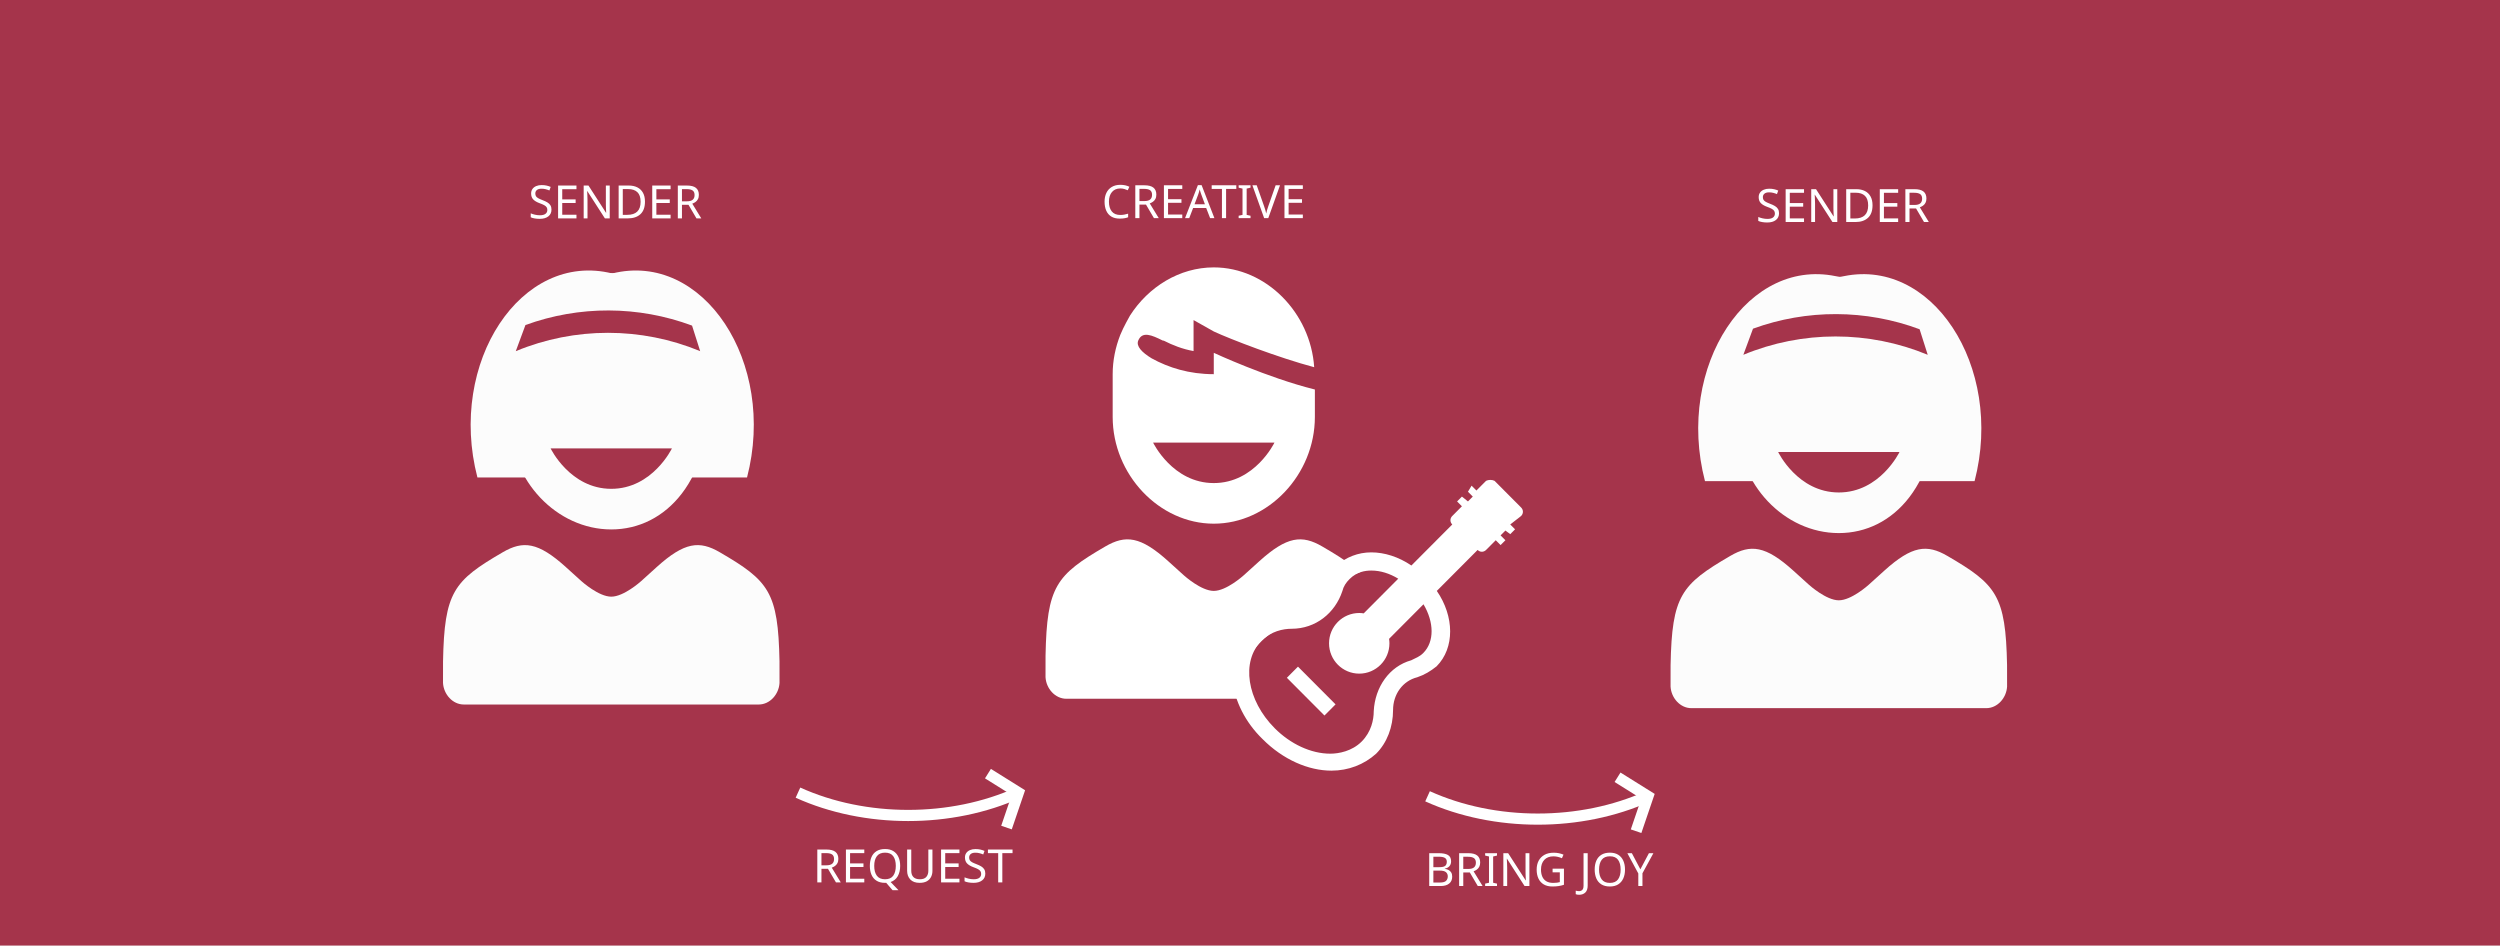
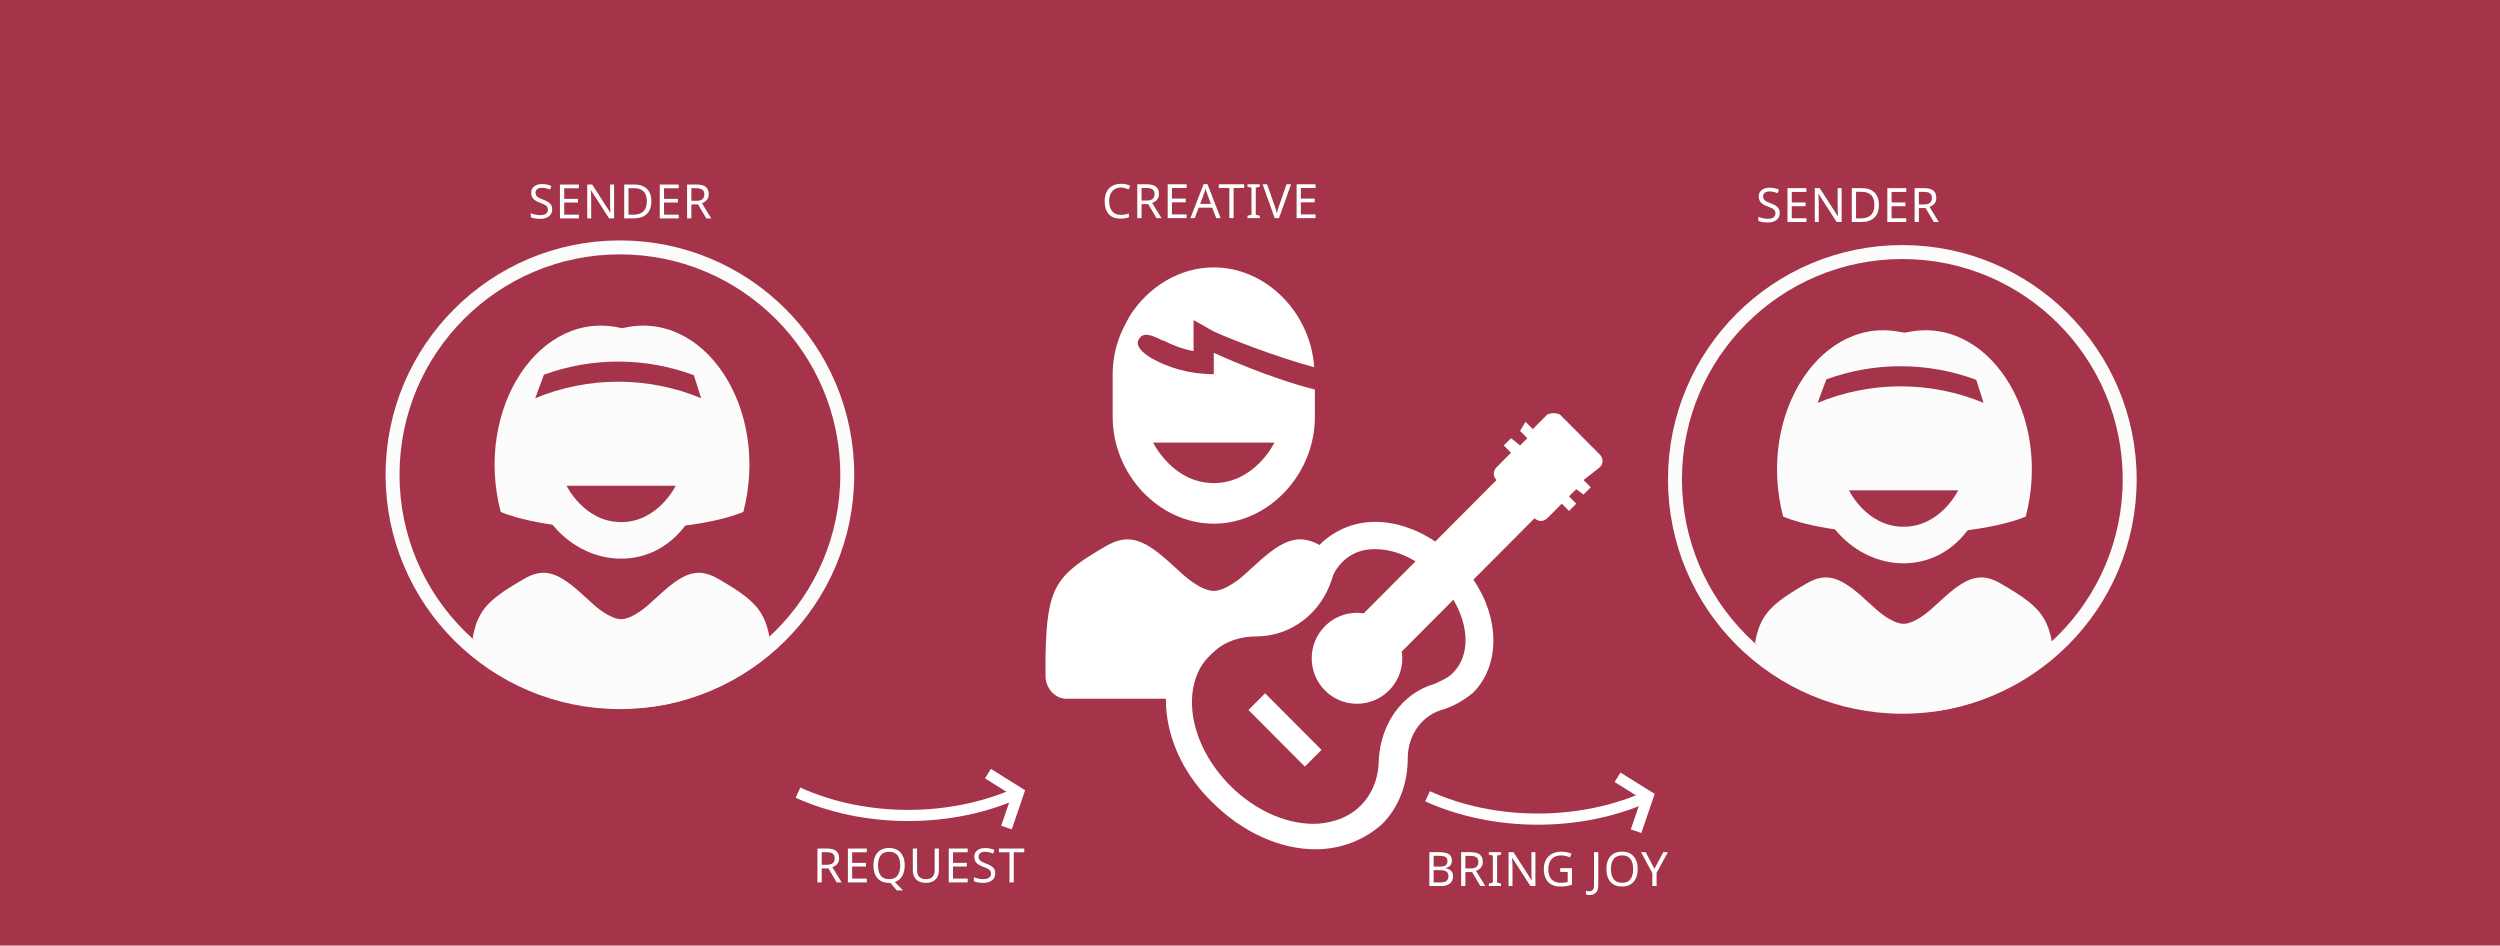
- <svg xmlns="http://www.w3.org/2000/svg" version="1.1" id="Capa_1" x="0px" y="0px" width="2688.269px" height="1016.753px" viewBox="-737.794 -219.384 2688.269 1016.753" enable-background="new -737.794 -219.384 2688.269 1016.753" xml:space="preserve">
-   <rect x="-737.794" y="-219.384" fill="#A5344B" width="2688.269" height="1016.753" />
+ <svg xmlns="http://www.w3.org/2000/svg" xmlns:xlink="http://www.w3.org/1999/xlink" version="1.1" id="Capa_1" x="0px" y="0px" width="2688.269px" height="1016.752px" viewBox="-447.794 -219.384 2688.269 1016.752" enable-background="new -447.794 -219.384 2688.269 1016.752" xml:space="preserve">
+   <rect x="-447.794" y="-219.384" fill="#A5344B" width="2688.269" height="1016.752" />
  <g id="Artist__x2F__User">
-     <path fill="#FFFFFF" d="M748.293,485.606c-1.438-74.696-11.435-86.585-64.141-117.298c-21.92-12.775-38.001-11.145-67.927,15.896   l-0.021,0.026l-16.722,15.106c-0.596,0.543-18.624,16.691-32.094,16.691c-13.469,0-31.496-16.148-32.095-16.691l-16.721-15.106   l-0.021-0.026c-29.924-27.042-46.005-28.673-67.923-15.896c-52.708,30.713-62.705,42.602-64.142,117.298   c-0.024,0.522-0.065,22.741-0.024,23.192c0.687,12.187,10.309,23.194,22.385,23.194h317.086c12.075,0,21.696-11.008,22.385-23.194   C748.359,508.348,748.318,486.129,748.293,485.606z M567.391,343.732c58.711,0,108.716-52.84,108.716-114.83v-29.446   c-51.089-12.65-108.716-39.45-108.716-39.45v22.967c-26.521,0-48.538-6.998-66.736-16.988   c-10.661-6.459-17.03-13.178-14.459-19.254c4.331-10.272,14.607-5.742,26.158,0c0.469,0.235,0.85,0.101,1.295,0.214   c9.557,4.866,19.961,9.025,32,11.18v-33.331l21.744,12.247c18.324,8.523,70.004,28.326,107.972,38.441   c-3.889-58.626-51.683-107.338-107.974-107.338c-36.84,0-70.242,20.856-90.029,51.696c0,0-7.094,12.358-10.511,20.881   c-5.161,13.186-8.175,27.427-8.175,42.252v45.932C458.676,290.893,508.703,343.732,567.391,343.732z M632.619,256.581   c0,0-20.916,43.483-65.229,43.483c-44.291,0-65.229-43.483-65.229-43.483H632.619z" />
-   </g>
-   <ellipse fill="#A5344B" cx="673.589" cy="522.405" rx="77.091" ry="74.653" />
-   <ellipse fill="#A5344B" cx="743.318" cy="456.818" rx="64.687" ry="63.52" />
-   <g>
-     <path fill="#FFFFFF" d="M897.865,326.333l-28.574-28.688c-2.604-1.305-6.494-1.305-9.1,0l-10.385,10.432l-5.196-5.217l-3.898,6.521   l5.197,5.217l-5.197,5.216l-6.499-5.217l-5.186,5.217l5.186,5.218l-10.381,10.427c-2.606,2.612-2.606,6.52,0,9.134l-43.956,44.124   c-13.782-9.405-29.096-14.138-43.081-14.138c-14.286,0-27.279,5.219-37.666,14.344c-5.197,5.218-10.392,13.041-11.69,20.869   c-5.196,15.647-19.485,26.081-35.076,26.081c-18.183,0-33.771,6.519-46.759,18.252c-29.877,29.99-23.379,84.762,14.287,121.273   c22.082,22.169,49.356,33.903,74.041,33.903c18.185,0,35.07-6.522,48.063-18.253c11.688-11.732,18.182-28.691,18.182-46.95   c0-16.945,10.392-31.291,25.981-35.207c7.792-2.615,14.289-6.522,20.786-11.734c19.796-19.88,19.096-53.785,0.276-81.129   l43.889-44.059c2.595,2.609,6.494,2.609,9.093,0l10.391-10.432l5.192,5.219l5.194-5.219l-5.194-5.217l5.194-5.212l5.192,3.907   l5.197-5.219l-5.197-5.21l11.688-9.129C900.467,332.852,900.467,328.941,897.865,326.333z M792.651,482.812   c-3.895,3.908-7.793,5.217-12.991,7.826c-23.382,6.521-38.967,28.69-40.264,54.77c0,9.134-2.604,22.172-12.99,32.603   c-10.39,10.429-24.679,13.041-33.771,13.041c-20.786,0-42.866-10.428-59.754-27.39c-29.873-29.984-36.367-71.719-14.287-93.89   c10.39-10.429,23.379-13.038,32.471-13.038c25.981,0,46.765-16.955,54.559-40.425c1.299-5.219,3.895-9.134,7.796-13.041   c7.792-7.83,16.882-9.134,23.379-9.134c9.867,0,19.739,3.144,28.946,8.756l-37.131,37.288c-1.571-0.234-3.164-0.402-4.804-0.402   c-17.932,0-32.477,14.595-32.477,32.603s14.543,32.603,32.472,32.603c17.935,0,32.472-14.595,32.472-32.6   c0-1.643-0.16-3.238-0.394-4.819l37.019-37.161C804.271,449.578,804.843,470.576,792.651,482.812z M865.394,313.295l5.194,5.214    M877.087,325.029l5.197,5.212 M657.932,497.463l40.416,40.569l-11.94,11.987l-40.413-40.573L657.932,497.463z" />
+     <path fill="#FFFFFF" d="M1038.293,485.606c-1.438-74.696-11.435-86.585-64.141-117.299c-21.92-12.774-38.001-11.145-67.928,15.896   l-0.021,0.026l-16.722,15.105c-0.597,0.543-18.624,16.691-32.095,16.691c-13.469,0-31.495-16.148-32.095-16.691l-16.721-15.105   l-0.021-0.026c-29.924-27.042-46.005-28.673-67.923-15.896c-52.708,30.714-62.705,42.603-64.142,117.299   c-0.024,0.521-0.065,22.74-0.024,23.191c0.687,12.188,10.31,23.194,22.385,23.194h317.087c12.074,0,21.695-11.008,22.385-23.194   C1038.359,508.348,1038.318,486.129,1038.293,485.606z M857.391,343.732c58.711,0,108.717-52.84,108.717-114.831v-29.446   c-51.09-12.65-108.717-39.45-108.717-39.45v22.967c-26.521,0-48.538-6.998-66.735-16.988c-10.661-6.459-17.03-13.178-14.459-19.254   c4.331-10.272,14.606-5.742,26.157,0c0.47,0.235,0.851,0.101,1.296,0.214c9.557,4.866,19.961,9.025,32,11.18v-33.331l21.743,12.247   c18.324,8.523,70.004,28.326,107.973,38.441c-3.89-58.626-51.684-107.338-107.975-107.338c-36.84,0-70.241,20.856-90.028,51.696   c0,0-7.095,12.358-10.512,20.881c-5.16,13.186-8.175,27.427-8.175,42.252v45.932C748.676,290.893,798.703,343.732,857.391,343.732z    M922.619,256.581c0,0-20.916,43.483-65.229,43.483c-44.291,0-65.229-43.483-65.229-43.483H922.619z" />
  </g>
  <g>
+     <ellipse fill="#A5344B" cx="936.077" cy="563.518" rx="115.636" ry="111.979" />
+     <ellipse fill="#A5344B" cx="1040.671" cy="465.137" rx="97.029" ry="95.28" />
    <g>
-       <path fill="#FCFCFC" d="M-224.415,294.07C-256.627,170.349-177.308,50.292-79.462,74.669    C18.384,50.292,97.703,170.349,65.491,294.07" />
-     </g>
-     <path fill="#FCFCFC" d="M20.82,149.26" />
-     <path fill="#FCFCFC" d="M-180.26,169.33" />
-     <ellipse fill="#A5344B" cx="-81.137" cy="267.011" rx="68.031" ry="64.939" />
-     <path fill="#FCFCFC" d="M100.41,491.798c-1.438-74.696-11.435-86.586-64.141-117.297c-21.92-12.776-38.001-11.146-67.927,15.896   l-0.021,0.025l-16.722,15.106c-0.596,0.542-18.624,16.69-32.093,16.69c-13.469,0-31.497-16.148-32.095-16.69l-16.721-15.106   l-0.021-0.025c-29.923-27.043-46.004-28.674-67.923-15.896c-52.708,30.711-62.705,42.601-64.142,117.297   c-0.024,0.522-0.065,22.741-0.024,23.192c0.687,12.187,10.308,23.193,22.385,23.193H78.05c12.075,0,21.696-11.007,22.385-23.193   C100.477,514.539,100.435,492.32,100.41,491.798z M-181.033,146.911 M-189.208,235.096c0,61.987,50.027,114.827,108.715,114.827   c58.71,0,108.716-52.84,106.299-152.323v-29.447c-14.951-1.263-156.102-2.579-214.144-1.514 M20.754,149.601   c-0.755-2.094-1.568-4.161-2.435-6.199C1.245,103.281-37.1,74.334-80.493,74.334c-36.839,0-70.242,20.856-90.029,51.695   c0,0-7.093,12.359-10.511,20.882 M-102.234,130.984l21.743,12.247 M-15.265,262.771c0,0-20.916,43.483-65.228,43.483   c-44.292,0-65.228-43.483-65.228-43.483H-15.265z" />
-     <g>
-       <path fill="#A5344B" d="M15.112,158.223c-63.478-26.293-134.8-26.293-198.278,0c3.439-9.44,6.901-18.804,10.384-28.09    c57.865-21.104,121.397-20.902,179.154,0.606C9.3,139.845,12.214,149.006,15.112,158.223z" />
+       <path fill="#FFFFFF" d="M1272.491,269.41l-42.861-43.032c-3.905-1.957-9.741-1.957-13.649,0l-15.579,15.648l-7.793-7.826    l-5.848,9.782l7.797,7.825l-7.797,7.825l-9.748-7.827l-7.778,7.827l7.778,7.826l-15.571,15.641c-3.909,3.918-3.909,9.779,0,13.7    l-65.935,66.187c-20.673-14.106-43.643-21.207-64.621-21.207c-21.43,0-40.919,7.828-56.499,21.516    c-7.796,7.827-15.587,19.562-17.534,31.304c-7.795,23.472-29.229,39.122-52.614,39.122c-27.275,0-50.657,9.777-70.138,27.378    c-44.817,44.985-35.07,127.141,21.429,181.909c33.123,33.256,74.034,50.854,111.062,50.854c27.278,0,52.605-9.781,72.096-27.377    c17.531-17.6,27.271-43.037,27.271-70.428c0-25.414,15.59-46.936,38.973-52.811c11.688-3.92,21.434-9.781,31.18-17.6    c29.693-29.819,28.643-80.677,0.412-121.693l65.835-66.089c3.892,3.914,9.741,3.914,13.64,0l15.586-15.647l7.788,7.828    l7.792-7.828l-7.792-7.825l7.792-7.818l7.787,5.859l7.795-7.828l-7.795-7.814l17.532-13.693    C1276.394,279.188,1276.394,273.323,1272.491,269.41z M1114.671,504.13c-5.844,5.86-11.689,7.825-19.487,11.737    c-35.073,9.783-58.45,43.035-60.396,82.156c0,13.701-3.906,33.258-19.485,48.904c-15.586,15.645-37.02,19.562-50.657,19.562    c-31.18,0-64.299-15.643-89.631-41.086c-44.81-44.977-54.551-107.578-21.431-140.834c15.586-15.645,35.068-19.557,48.708-19.557    c38.971,0,70.146-25.433,81.838-60.639c1.947-7.828,5.843-13.701,11.693-19.562c11.688-11.744,25.322-13.701,35.068-13.701    c14.801,0,29.609,4.717,43.42,13.134l-55.697,55.933c-2.356-0.351-4.746-0.603-7.205-0.603c-26.898,0-48.717,21.893-48.717,48.904    c0,27.012,21.814,48.905,48.708,48.905c26.903,0,48.709-21.893,48.709-48.901c0-2.464-0.24-4.855-0.592-7.228l55.529-55.741    C1132.101,454.278,1132.958,485.775,1114.671,504.13z M1223.784,249.854l7.791,7.82 M1241.323,267.455l7.797,7.817     M912.591,526.105l60.624,60.855l-17.909,17.979l-60.619-60.857L912.591,526.105z" />
    </g>
  </g>
-   <text transform="matrix(1 0 0 1 -169.6309 15.4502)" fill="#FFFFFF" font-family="'ProximaNova-Bold'" font-size="49.477">SENDER </text>
-   <text transform="matrix(1 0 0 1 446.9365 15.1855)" fill="#FFFFFF" font-family="'ProximaNova-Bold'" font-size="49.477">CREATIVE</text>
-   <path fill="none" stroke="#4E4852" stroke-width="12" stroke-miterlimit="10" d="M90.288,411.949" />
-   <path fill="none" stroke="#4E4852" stroke-width="12" stroke-miterlimit="10" d="M58.5,374.309" />
-   <text transform="matrix(1 0 0 1 136.2646 729.4502)" fill="#FFFFFF" font-family="'ProximaNova-Bold'" font-size="49.477">REQUEST</text>
-   <path fill="none" stroke="#4E4852" stroke-width="12" stroke-miterlimit="10" d="M1321.288,413.949" />
-   <path fill="none" stroke="#4E4852" stroke-width="12" stroke-miterlimit="10" d="M1289.5,376.309" />
+   <text transform="matrix(1 0 0 1 120.3691 15.4497)" fill="#FFFFFF" font-family="'ProximaNova-Bold'" font-size="51" letter-spacing="1">SENDER </text>
+   <text transform="matrix(1 0 0 1 736.9365 15.1851)" fill="#FFFFFF" font-family="'ProximaNova-Bold'" font-size="51" letter-spacing="1">CREATIVE</text>
+   <path fill="none" stroke="#4E4852" stroke-width="12" stroke-miterlimit="10" d="M380.288,411.949" />
+   <path fill="none" stroke="#4E4852" stroke-width="12" stroke-miterlimit="10" d="M348.5,374.309" />
+   <text transform="matrix(1 0 0 1 426.2646 729.4497)" fill="#FFFFFF" font-family="'ProximaNova-Bold'" font-size="51" letter-spacing="1">REQUEST</text>
+   <path fill="none" stroke="#4E4852" stroke-width="12" stroke-miterlimit="10" d="M1611.288,413.949" />
+   <path fill="none" stroke="#4E4852" stroke-width="12" stroke-miterlimit="10" d="M1579.5,376.309" />
  <g>
    <g>
-       <path fill="none" stroke="#FFFFFF" stroke-width="12" stroke-miterlimit="10" d="M120.265,632.949    c72.229,32.727,164.794,32.727,237.023,0" />
+       <path fill="none" stroke="#FFFFFF" stroke-width="12" stroke-miterlimit="10" d="M410.265,632.949    c72.229,32.727,164.794,32.727,237.023,0" />
    </g>
-     <polyline fill="none" stroke="#FFFFFF" stroke-width="12" stroke-miterlimit="10" points="324.554,612.5 357.288,632.949    344.5,670.5  " />
+     <polyline fill="none" stroke="#FFFFFF" stroke-width="12" stroke-miterlimit="10" points="614.554,612.5 647.288,632.949    634.5,670.5  " />
+   </g>
+   <text transform="matrix(1 0 0 1 1440.369 19.3687)" fill="#FFFFFF" font-family="'ProximaNova-Bold'" font-size="51" letter-spacing="1">SENDER </text>
+   <text transform="matrix(1 0 0 1 1084.265 733.3687)" fill="#FFFFFF" font-family="'ProximaNova-Bold'" font-size="51" letter-spacing="1">BRING JOY</text>
+   <g>
+     <g>
+       <path fill="none" stroke="#FFFFFF" stroke-width="12" stroke-miterlimit="10" d="M1087.265,636.869    c72.229,32.727,164.794,32.727,237.023,0" />
+     </g>
+     <polyline fill="none" stroke="#FFFFFF" stroke-width="12" stroke-miterlimit="10" points="1291.554,616.419 1324.288,636.869    1311.5,674.419  " />
  </g>
  <g>
-     <g>
-       <path fill="#FCFCFC" d="M1095.585,297.989c-32.212-123.721,47.107-243.779,144.953-219.401    c97.846-24.378,177.165,95.68,144.952,219.401" />
-     </g>
-     <path fill="#FCFCFC" d="M1340.82,153.179" />
-     <path fill="#FCFCFC" d="M1139.74,173.249" />
-     <ellipse fill="#A5344B" cx="1238.863" cy="270.93" rx="68.031" ry="64.939" />
-     <path fill="#FCFCFC" d="M1420.41,495.717c-1.438-74.696-11.435-86.586-64.141-117.297c-21.92-12.776-38.002-11.146-67.928,15.896   l-0.021,0.025l-16.721,15.106c-0.597,0.542-18.625,16.69-32.094,16.69s-31.497-16.148-32.096-16.69l-16.721-15.106l-0.021-0.025   c-29.923-27.043-46.004-28.674-67.922-15.896c-52.709,30.711-62.705,42.601-64.143,117.297c-0.023,0.522-0.064,22.741-0.023,23.192   c0.687,12.187,10.308,23.193,22.385,23.193h317.086c12.074,0,21.695-11.007,22.385-23.193   C1420.477,518.458,1420.436,496.239,1420.41,495.717z M1138.967,150.83 M1130.793,239.015c0,61.987,50.026,114.827,108.715,114.827   c58.71,0,108.716-52.84,106.299-152.323v-29.447c-14.951-1.263-156.103-2.578-214.145-1.514 M1340.754,153.52   c-0.755-2.094-1.567-4.161-2.435-6.199c-17.075-40.121-55.419-69.068-98.812-69.068c-36.84,0-70.242,20.856-90.029,51.695   c0,0-7.094,12.359-10.512,20.882 M1217.766,134.903l21.743,12.247 M1304.735,266.69c0,0-20.915,43.483-65.228,43.483   c-44.292,0-65.229-43.483-65.229-43.483H1304.735z" />
-     <g>
-       <path fill="#A5344B" d="M1335.111,162.142c-63.477-26.293-134.8-26.293-198.277,0c3.439-9.44,6.901-18.804,10.384-28.09    c57.864-21.104,121.397-20.902,179.153,0.606C1329.301,143.764,1332.215,152.925,1335.111,162.142z" />
+     <defs>
+       <circle id="SVGID_1_" cx="225.788" cy="322.121" r="220.029" />
+     </defs>
+     <clipPath id="SVGID_2_">
+       <use xlink:href="#SVGID_1_" overflow="visible" />
+     </clipPath>
+     <g clip-path="url(#SVGID_2_)">
+       <g>
+         <path fill="#FCFCFC" d="M90.605,331.075c-28.991-111.349,42.396-219.4,130.458-197.46     c88.061-21.939,159.449,86.112,130.458,197.46c0,0-40.205,18.726-130.458,18.726C130.345,349.801,90.605,331.075,90.605,331.075z     " />
+       </g>
+       <path fill="#FCFCFC" d="M311.316,200.746" />
+       <path fill="#FCFCFC" d="M130.345,218.809" />
+       <ellipse fill="#A5344B" cx="219.555" cy="306.722" rx="61.228" ry="58.445" />
+       <path fill="#FCFCFC" d="M382.948,509.031c-1.294-67.227-10.292-77.928-57.727-105.568c-19.728-11.499-34.201-10.031-61.134,14.307    l-0.019,0.022l-15.049,13.596c-0.537,0.488-16.762,15.021-28.884,15.021c-12.122,0-28.347-14.533-28.885-15.021L176.2,417.792    l-0.019-0.022c-26.931-24.34-41.403-25.808-61.13-14.307c-47.438,27.64-56.435,38.341-57.728,105.568    c-0.021,0.47-0.059,20.466-0.021,20.872c0.618,10.969,9.277,20.874,20.146,20.874h285.376c10.868,0,19.526-9.907,20.146-20.874    C383.008,529.497,382.97,509.5,382.948,509.031z M122.292,277.999c0,55.788,45.024,103.344,97.843,103.344    c52.839,0,97.845-47.556,95.669-137.091V217.75c-13.456-1.136-140.492-2.321-192.729-1.362 M311.257,201.053    c-0.68-1.885-1.411-3.745-2.191-5.58c-15.367-36.108-49.877-62.161-88.931-62.161c-33.155,0-63.217,18.771-81.026,46.525    c0,0-6.384,11.124-9.46,18.794 M200.568,184.297l19.568,11.022 M278.84,302.906c0,0-18.825,39.135-58.706,39.135    c-39.863,0-58.705-39.135-58.705-39.135H278.84z" />
+       <g>
+         <path fill="#A5344B" d="M306.179,208.813c-57.13-23.664-121.32-23.664-178.45,0c3.095-8.496,6.21-16.924,9.345-25.281     c52.079-18.994,109.258-18.812,161.239,0.546C300.949,192.273,303.571,200.518,306.179,208.813z" />
+       </g>
    </g>
  </g>
-   <text transform="matrix(1 0 0 1 1150.369 19.3691)" fill="#FFFFFF" font-family="'ProximaNova-Bold'" font-size="49.477">SENDER </text>
-   <text transform="matrix(1 0 0 1 794.2646 733.3691)" fill="#FFFFFF" font-family="'ProximaNova-Bold'" font-size="49.477">BRING JOY</text>
+   <circle fill="none" stroke="#FCFCFC" stroke-width="15" stroke-miterlimit="10" cx="218.789" cy="291.121" r="244.477" />
  <g>
-     <g>
-       <path fill="none" stroke="#FFFFFF" stroke-width="12" stroke-miterlimit="10" d="M797.265,636.868    c72.229,32.727,164.794,32.727,237.023,0" />
+     <defs>
+       <circle id="SVGID_3_" cx="1604.789" cy="327.121" r="220.029" />
+     </defs>
+     <clipPath id="SVGID_4_">
+       <use xlink:href="#SVGID_3_" overflow="visible" />
+     </clipPath>
+     <g clip-path="url(#SVGID_4_)">
+       <g>
+         <path fill="#FCFCFC" d="M1469.605,336.075c-28.991-111.349,42.396-219.4,130.457-197.46     c88.062-21.939,159.449,86.112,130.459,197.46c0,0-40.205,18.726-130.459,18.726     C1509.345,354.801,1469.605,336.075,1469.605,336.075z" />
+       </g>
+       <path fill="#FCFCFC" d="M1690.316,205.746" />
+       <path fill="#FCFCFC" d="M1509.345,223.809" />
+       <ellipse fill="#A5344B" cx="1598.555" cy="311.722" rx="61.229" ry="58.445" />
+       <path fill="#FCFCFC" d="M1761.947,514.031c-1.293-67.227-10.291-77.928-57.727-105.568    c-19.728-11.499-34.201-10.031-61.135,14.307l-0.019,0.022l-15.05,13.596c-0.536,0.487-16.762,15.02-28.884,15.02    s-28.347-14.532-28.886-15.02l-15.049-13.596l-0.019-0.022c-26.931-24.34-41.403-25.808-61.13-14.307    c-47.438,27.64-56.436,38.341-57.729,105.568c-0.021,0.47-0.059,20.466-0.021,20.872c0.618,10.969,9.277,20.874,20.146,20.874    h285.377c10.867,0,19.525-9.907,20.146-20.874C1762.008,534.497,1761.971,514.5,1761.947,514.031z M1501.291,282.999    c0,55.788,45.025,103.344,97.844,103.344c52.839,0,97.845-47.556,95.67-137.091V222.75c-13.457-1.136-140.492-2.321-192.73-1.362     M1690.258,206.053c-0.68-1.885-1.412-3.745-2.191-5.58c-15.367-36.108-49.878-62.161-88.932-62.161    c-33.154,0-63.217,18.771-81.025,46.525c0,0-6.385,11.124-9.461,18.794 M1579.568,189.297l19.568,11.022 M1657.84,307.906    c0,0-18.824,39.135-58.705,39.135c-39.863,0-58.705-39.135-58.705-39.135H1657.84z" />
+       <g>
+         <path fill="#A5344B" d="M1685.18,213.813c-57.131-23.664-121.32-23.664-178.45,0c3.095-8.496,6.21-16.924,9.345-25.281     c52.079-18.994,109.258-18.812,161.239,0.546C1679.949,197.273,1682.571,205.518,1685.18,213.813z" />
+       </g>
    </g>
-     <polyline fill="none" stroke="#FFFFFF" stroke-width="12" stroke-miterlimit="10" points="1001.554,616.419 1034.288,636.868    1021.5,674.419  " />
  </g>
+   <circle fill="none" stroke="#FCFCFC" stroke-width="15" stroke-miterlimit="10" cx="1597.789" cy="296.121" r="244.477" />
</svg>
